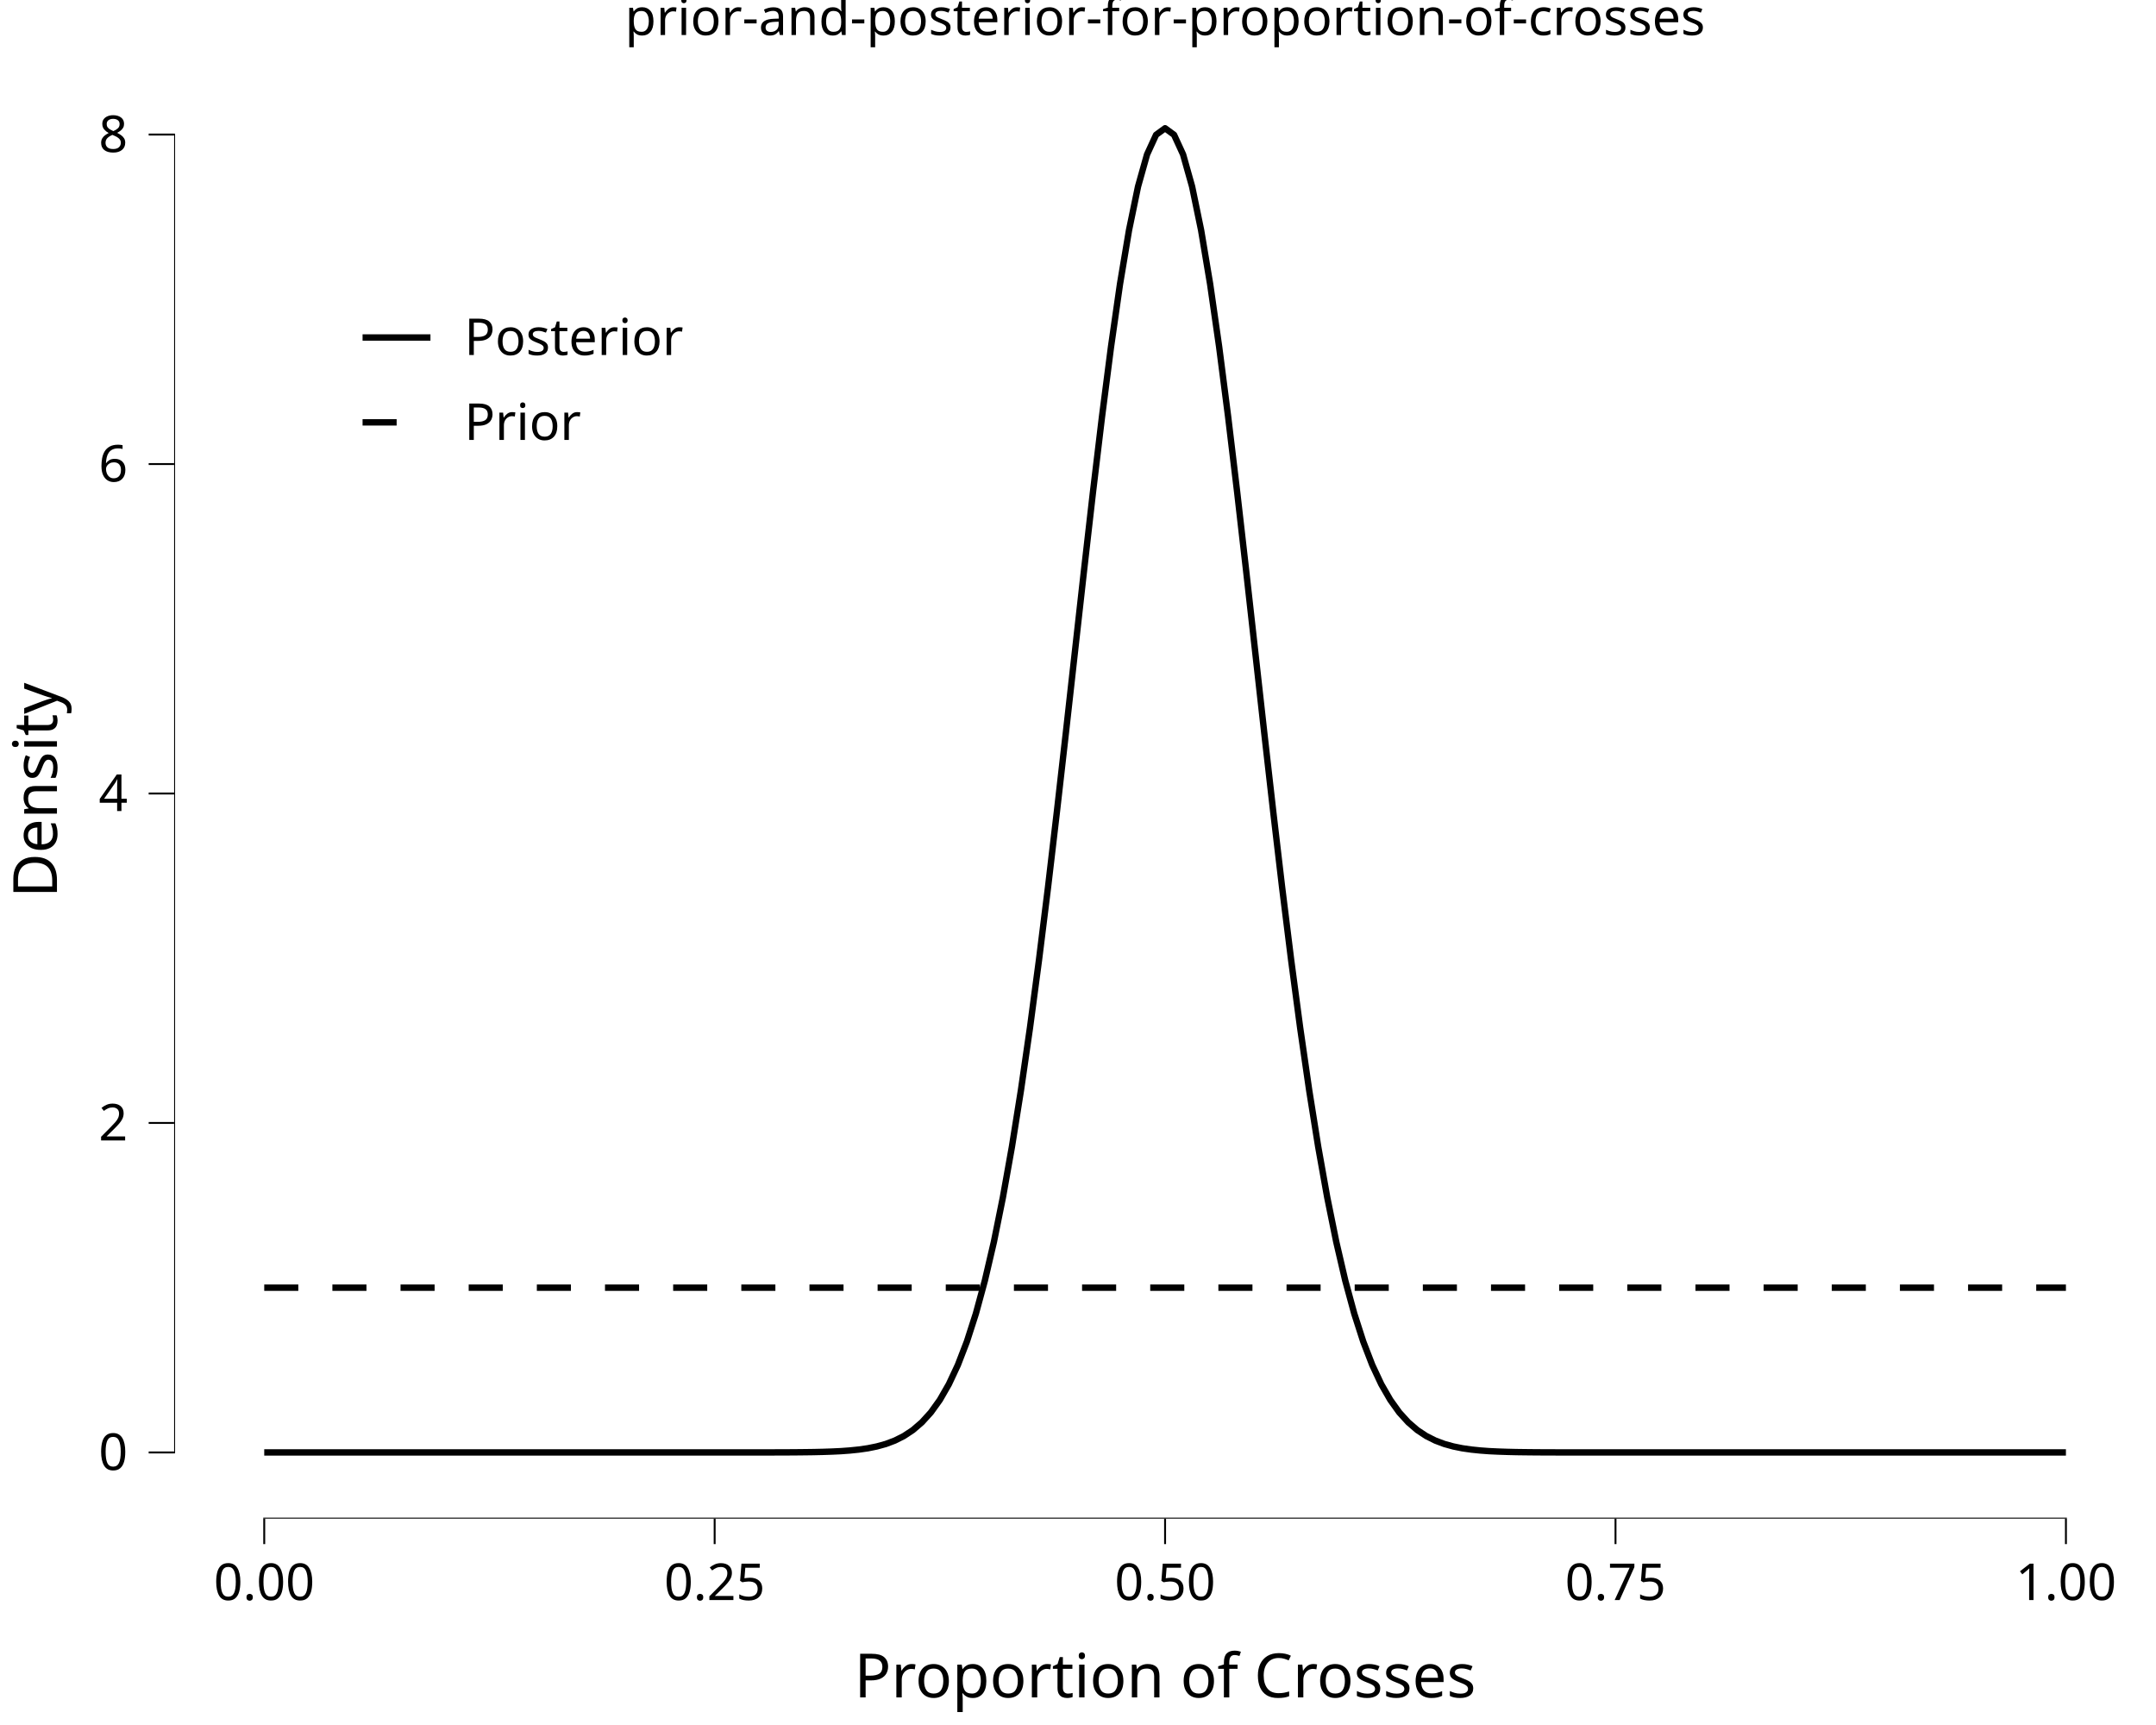
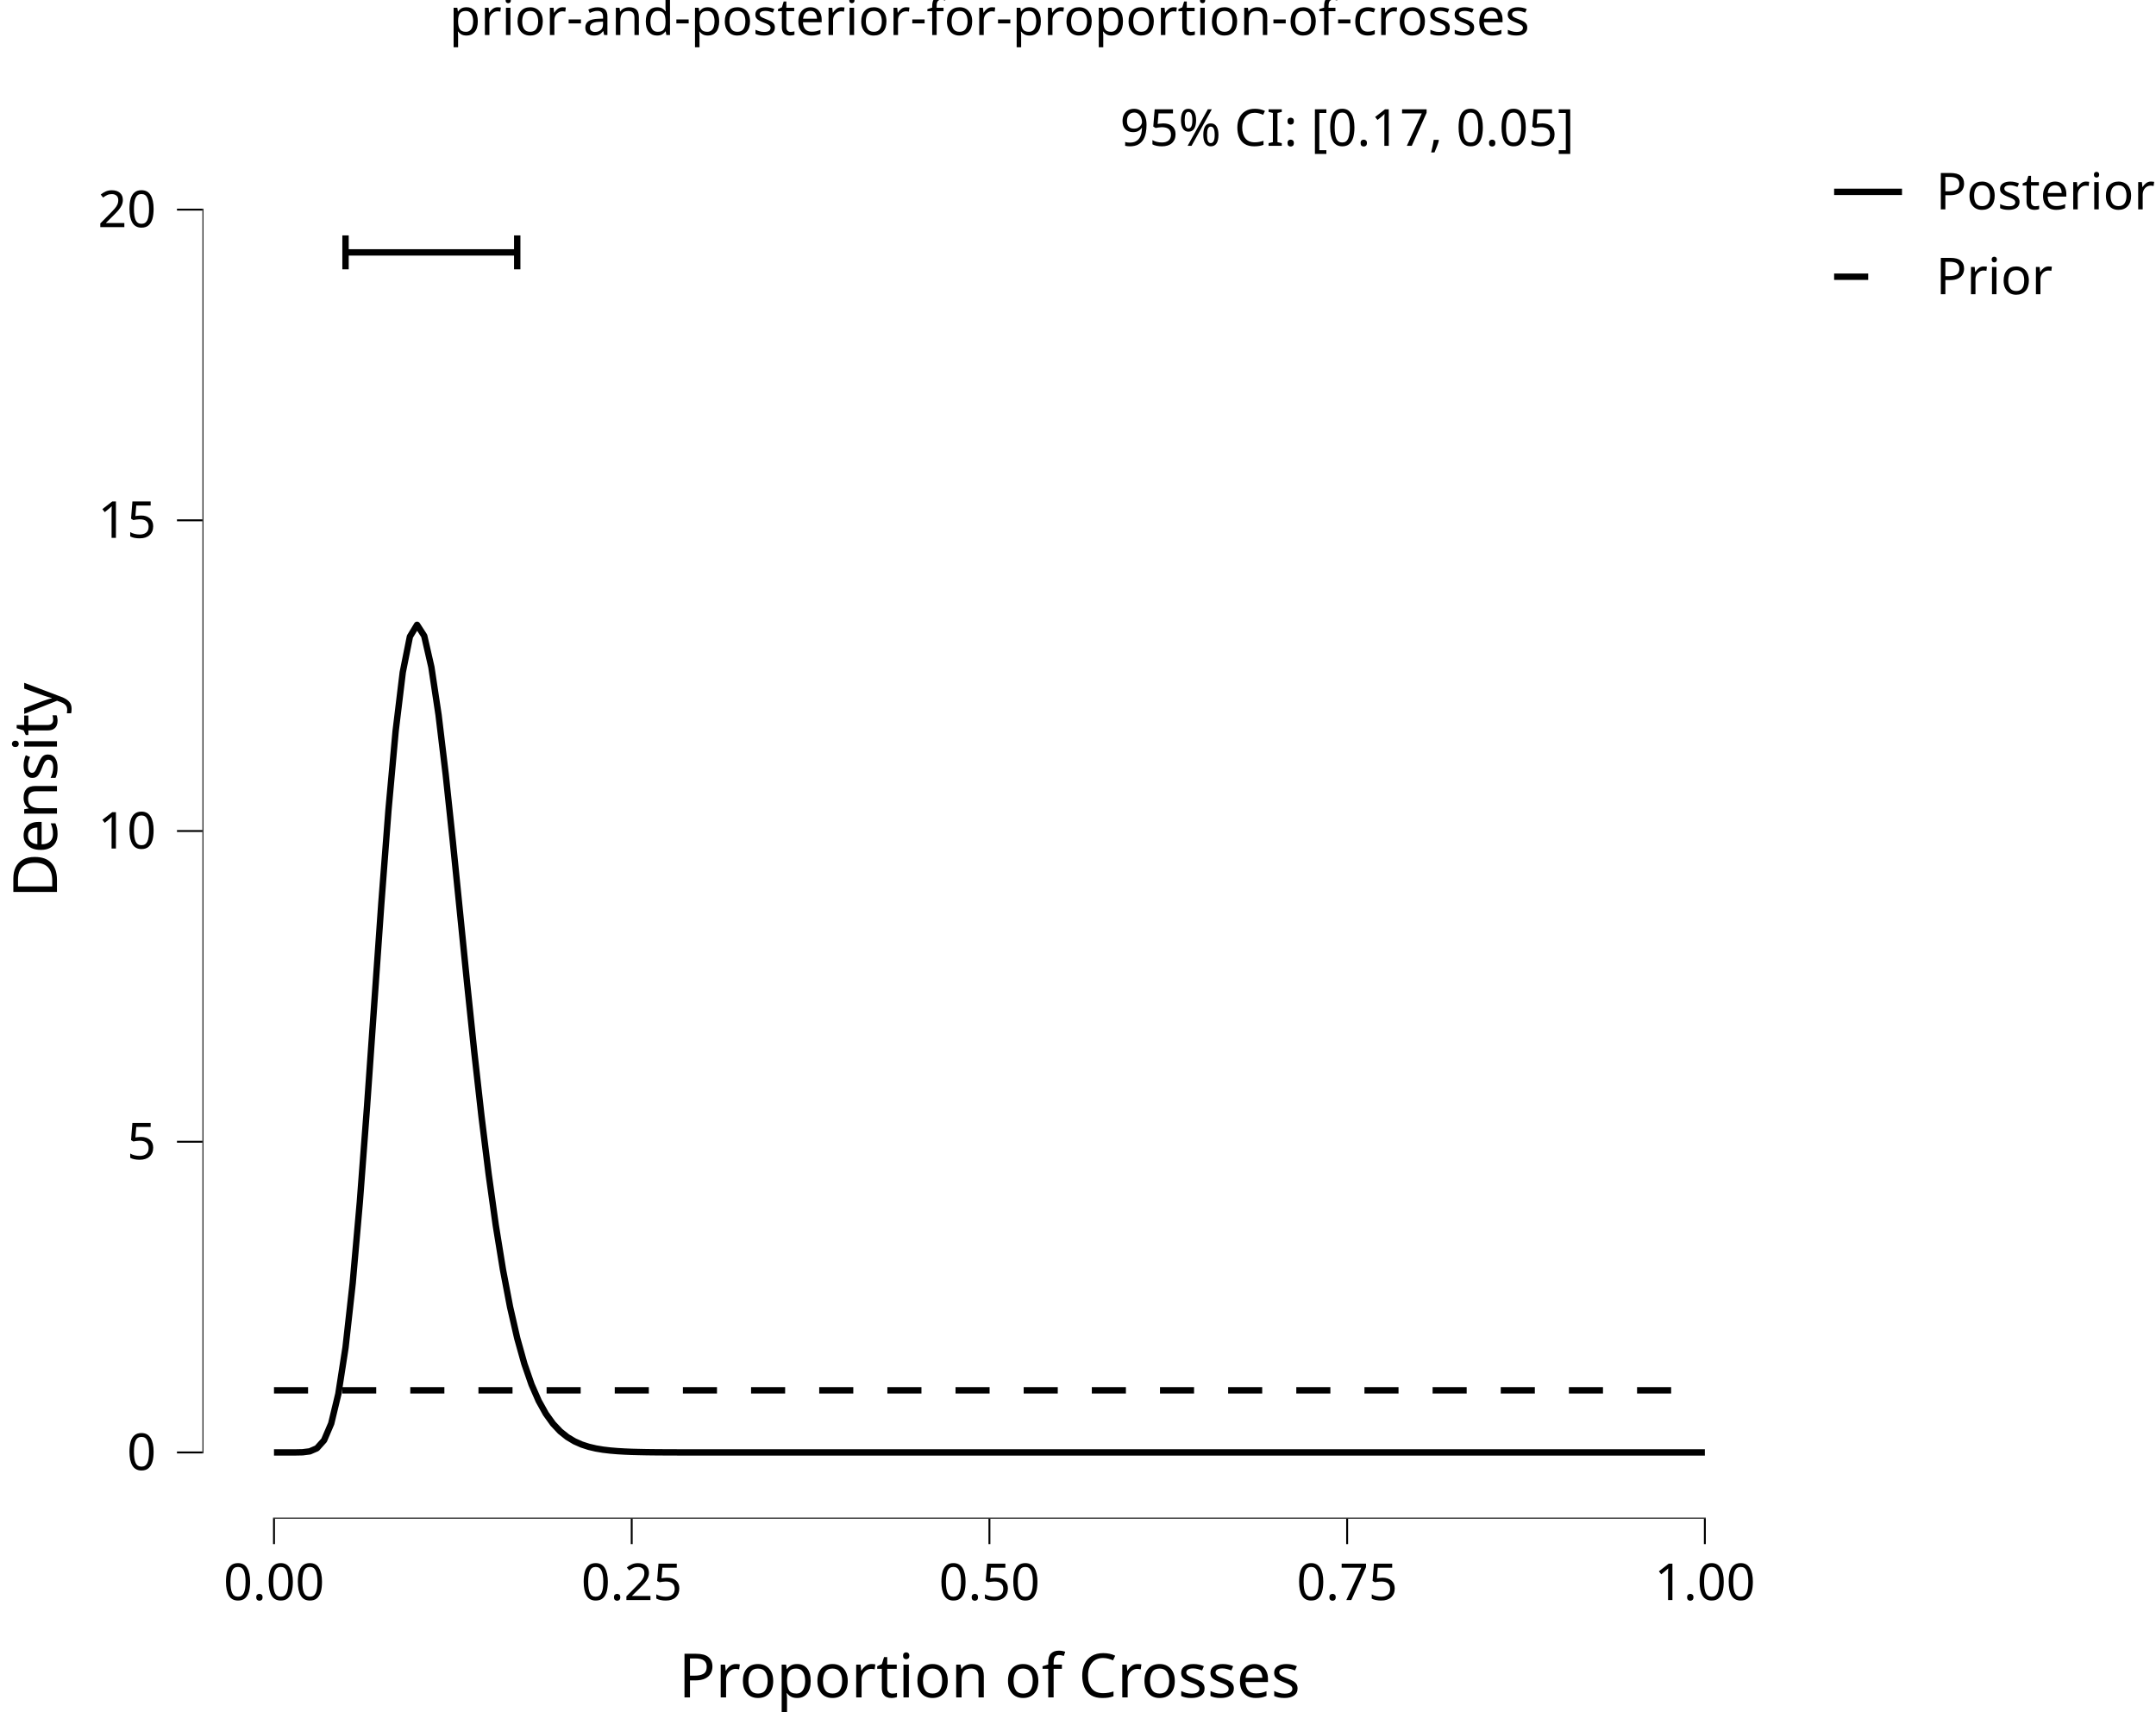
<svg xmlns="http://www.w3.org/2000/svg" class="svglite" data-engine-version="2.0" width="720.00pt" height="576.00pt" viewBox="0 0 720.00 576.00">
  <defs>
    <style type="text/css">
    .svglite line, .svglite polyline, .svglite polygon, .svglite path, .svglite rect, .svglite circle {
      fill: none;
      stroke: #000000;
      stroke-linecap: round;
      stroke-linejoin: round;
      stroke-miterlimit: 10.00;
    }
  </style>
  </defs>
  <rect width="100%" height="100%" style="stroke: none; fill: #FFFFFF;" />
  <defs>
    <clipPath id="cpMC4wMHw3MjAuMDB8MC4wMHw1NzYuMDA=">
      <rect x="0.00" y="0.00" width="720.00" height="576.00" />
    </clipPath>
  </defs>
  <g clip-path="url(#cpMC4wMHw3MjAuMDB8MC4wMHw1NzYuMDA=)">
    <rect x="0.00" y="0.00" width="720.00" height="576.00" style="stroke-width: 10.67; stroke: none;" />
  </g>
  <defs>
-     <clipPath id="cpNTguMTV8NzIwLjAwfDIwLjcxfDUwNy4wOQ==">
-       <rect x="58.15" y="20.71" width="661.85" height="486.39" />
+     <clipPath id="cpNjcuNjF8NTkzLjIzfDIwLjcxfDUwNy4wOQ==">
+       <rect x="67.61" y="20.71" width="525.63" height="486.39" />
    </clipPath>
  </defs>
-   <g clip-path="url(#cpNTguMTV8NzIwLjAwfDIwLjcxfDUwNy4wOQ==)">
-     <rect x="58.15" y="20.71" width="661.85" height="486.39" style="stroke-width: 10.67; stroke: none;" />
-     <polyline points="88.24,484.99 91.24,484.99 94.25,484.99 97.26,484.99 100.27,484.99 103.28,484.99 106.29,484.99 109.29,484.99 112.30,484.99 115.31,484.99 118.32,484.99 121.33,484.99 124.34,484.99 127.34,484.99 130.35,484.99 133.36,484.99 136.37,484.99 139.38,484.99 142.39,484.99 145.40,484.99 148.40,484.99 151.41,484.99 154.42,484.99 157.43,484.99 160.44,484.99 163.45,484.99 166.45,484.99 169.46,484.99 172.47,484.99 175.48,484.99 178.49,484.99 181.50,484.99 184.50,484.99 187.51,484.99 190.52,484.99 193.53,484.99 196.54,484.99 199.55,484.99 202.55,484.99 205.56,484.99 208.57,484.99 211.58,484.99 214.59,484.99 217.60,484.99 220.61,484.99 223.61,484.99 226.62,484.99 229.63,484.99 232.64,484.99 235.65,484.99 238.66,484.99 241.66,484.99 244.67,484.98 247.68,484.98 250.69,484.98 253.70,484.98 256.71,484.98 259.71,484.97 262.72,484.96 265.73,484.94 268.74,484.91 271.75,484.87 274.76,484.80 277.76,484.70 280.77,484.56 283.78,484.34 286.79,484.03 289.80,483.60 292.81,482.99 295.82,482.16 298.82,481.03 301.83,479.52 304.84,477.53 307.85,474.94 310.86,471.63 313.87,467.44 316.87,462.22 319.88,455.79 322.89,447.98 325.90,438.62 328.91,427.55 331.92,414.65 334.92,399.80 337.93,382.94 340.94,364.08 343.95,343.27 346.96,320.64 349.97,296.42 352.97,270.88 355.98,244.42 358.99,217.47 362.00,190.56 365.01,164.23 368.02,139.11 371.03,115.77 374.03,94.83 377.04,76.84 380.05,62.28 383.06,51.57 386.07,45.02 389.08,42.82 392.08,45.02 395.09,51.57 398.10,62.28 401.11,76.84 404.12,94.83 407.13,115.77 410.13,139.11 413.14,164.23 416.15,190.56 419.16,217.47 422.17,244.42 425.18,270.88 428.18,296.42 431.19,320.64 434.20,343.27 437.21,364.08 440.22,382.94 443.23,399.80 446.24,414.65 449.24,427.55 452.25,438.62 455.26,447.98 458.27,455.79 461.28,462.22 464.29,467.44 467.29,471.63 470.30,474.94 473.31,477.53 476.32,479.52 479.33,481.03 482.34,482.16 485.34,482.99 488.35,483.60 491.36,484.03 494.37,484.34 497.38,484.56 500.39,484.70 503.40,484.80 506.40,484.87 509.41,484.91 512.42,484.94 515.43,484.96 518.44,484.97 521.45,484.98 524.45,484.98 527.46,484.98 530.47,484.98 533.48,484.98 536.49,484.99 539.50,484.99 542.50,484.99 545.51,484.99 548.52,484.99 551.53,484.99 554.54,484.99 557.55,484.99 560.55,484.99 563.56,484.99 566.57,484.99 569.58,484.99 572.59,484.99 575.60,484.99 578.61,484.99 581.61,484.99 584.62,484.99 587.63,484.99 590.64,484.99 593.65,484.99 596.66,484.99 599.66,484.99 602.67,484.99 605.68,484.99 608.69,484.99 611.70,484.99 614.71,484.99 617.71,484.99 620.72,484.99 623.73,484.99 626.74,484.99 629.75,484.99 632.76,484.99 635.76,484.99 638.77,484.99 641.78,484.99 644.79,484.99 647.80,484.99 650.81,484.99 653.82,484.99 656.82,484.99 659.83,484.99 662.84,484.99 665.85,484.99 668.86,484.99 671.87,484.99 674.87,484.99 677.88,484.99 680.89,484.99 683.90,484.99 686.91,484.99 689.92,484.99 " style="stroke-width: 2.13; stroke-linecap: butt;" />
-     <polyline points="88.24,429.98 91.24,429.98 94.25,429.98 97.26,429.98 100.27,429.98 103.28,429.98 106.29,429.98 109.29,429.98 112.30,429.98 115.31,429.98 118.32,429.98 121.33,429.98 124.34,429.98 127.34,429.98 130.35,429.98 133.36,429.98 136.37,429.98 139.38,429.98 142.39,429.98 145.40,429.98 148.40,429.98 151.41,429.98 154.42,429.98 157.43,429.98 160.44,429.98 163.45,429.98 166.45,429.98 169.46,429.98 172.47,429.98 175.48,429.98 178.49,429.98 181.50,429.98 184.50,429.98 187.51,429.98 190.52,429.98 193.53,429.98 196.54,429.98 199.55,429.98 202.55,429.98 205.56,429.98 208.57,429.98 211.58,429.98 214.59,429.98 217.60,429.98 220.61,429.98 223.61,429.98 226.62,429.98 229.63,429.98 232.64,429.98 235.65,429.98 238.66,429.98 241.66,429.98 244.67,429.98 247.68,429.98 250.69,429.98 253.70,429.98 256.71,429.98 259.71,429.98 262.72,429.98 265.73,429.98 268.74,429.98 271.75,429.98 274.76,429.98 277.76,429.98 280.77,429.98 283.78,429.98 286.79,429.98 289.80,429.98 292.81,429.98 295.82,429.98 298.82,429.98 301.83,429.98 304.84,429.98 307.85,429.98 310.86,429.98 313.87,429.98 316.87,429.98 319.88,429.98 322.89,429.98 325.90,429.98 328.91,429.98 331.92,429.98 334.92,429.98 337.93,429.98 340.94,429.98 343.95,429.98 346.96,429.98 349.97,429.98 352.97,429.98 355.98,429.98 358.99,429.98 362.00,429.98 365.01,429.98 368.02,429.98 371.03,429.98 374.03,429.98 377.04,429.98 380.05,429.98 383.06,429.98 386.07,429.98 389.08,429.98 392.08,429.98 395.09,429.98 398.10,429.98 401.11,429.98 404.12,429.98 407.13,429.98 410.13,429.98 413.14,429.98 416.15,429.98 419.16,429.98 422.17,429.98 425.18,429.98 428.18,429.98 431.19,429.98 434.20,429.98 437.21,429.98 440.22,429.98 443.23,429.98 446.24,429.98 449.24,429.98 452.25,429.98 455.26,429.98 458.27,429.98 461.28,429.98 464.29,429.98 467.29,429.98 470.30,429.98 473.31,429.98 476.32,429.98 479.33,429.98 482.34,429.98 485.34,429.98 488.35,429.98 491.36,429.98 494.37,429.98 497.38,429.98 500.39,429.98 503.40,429.98 506.40,429.98 509.41,429.98 512.42,429.98 515.43,429.98 518.44,429.98 521.45,429.98 524.45,429.98 527.46,429.98 530.47,429.98 533.48,429.98 536.49,429.98 539.50,429.98 542.50,429.98 545.51,429.98 548.52,429.98 551.53,429.98 554.54,429.98 557.55,429.98 560.55,429.98 563.56,429.98 566.57,429.98 569.58,429.98 572.59,429.98 575.60,429.98 578.61,429.98 581.61,429.98 584.62,429.98 587.63,429.98 590.64,429.98 593.65,429.98 596.66,429.98 599.66,429.98 602.67,429.98 605.68,429.98 608.69,429.98 611.70,429.98 614.71,429.98 617.71,429.98 620.72,429.98 623.73,429.98 626.74,429.98 629.75,429.98 632.76,429.98 635.76,429.98 638.77,429.98 641.78,429.98 644.79,429.98 647.80,429.98 650.81,429.98 653.82,429.98 656.82,429.98 659.83,429.98 662.84,429.98 665.85,429.98 668.86,429.98 671.87,429.98 674.87,429.98 677.88,429.98 680.89,429.98 683.90,429.98 686.91,429.98 689.92,429.98 " style="stroke-width: 2.13; stroke-dasharray: 11.38,11.38; stroke-linecap: butt;" />
-     <line x1="87.92" y1="507.09" x2="690.23" y2="507.09" style="stroke-width: 0.64; stroke-linecap: butt;" />
-     <line x1="58.15" y1="485.30" x2="58.15" y2="44.62" style="stroke-width: 0.64; stroke-linecap: butt;" />
-     <rect x="58.15" y="20.71" width="661.85" height="486.39" style="stroke-width: 0.00; stroke: none;" />
+   <g clip-path="url(#cpNjcuNjF8NTkzLjIzfDIwLjcxfDUwNy4wOQ==)">
+     <rect x="67.61" y="20.71" width="525.63" height="486.39" style="stroke-width: 10.67; stroke: none;" />
+     <polyline points="91.50,484.99 93.89,484.99 96.28,484.99 98.67,484.98 101.06,484.93 103.45,484.63 105.83,483.60 108.22,480.93 110.61,475.33 113.00,465.39 115.39,449.95 117.78,428.47 120.17,401.30 122.56,369.69 124.95,335.68 127.34,301.75 129.73,270.48 132.12,244.14 134.50,224.49 136.89,212.56 139.28,208.63 141.67,212.33 144.06,222.76 146.45,238.66 148.84,258.58 151.23,281.06 153.62,304.76 156.01,328.52 158.40,351.39 160.79,372.71 163.18,392.03 165.56,409.12 167.95,423.89 170.34,436.43 172.73,446.86 175.12,455.41 177.51,462.31 179.90,467.78 182.29,472.08 184.68,475.40 187.07,477.94 189.46,479.85 191.85,481.28 194.24,482.34 196.62,483.11 199.01,483.67 201.40,484.07 203.79,484.35 206.18,484.55 208.57,484.69 210.96,484.79 213.35,484.85 215.74,484.90 218.13,484.93 220.52,484.95 222.91,484.96 225.29,484.97 227.68,484.98 230.07,484.98 232.46,484.98 234.85,484.98 237.24,484.98 239.63,484.98 242.02,484.98 244.41,484.99 246.80,484.99 249.19,484.99 251.58,484.99 253.97,484.99 256.35,484.99 258.74,484.99 261.13,484.99 263.52,484.99 265.91,484.99 268.30,484.99 270.69,484.99 273.08,484.99 275.47,484.99 277.86,484.99 280.25,484.99 282.64,484.99 285.03,484.99 287.41,484.99 289.80,484.99 292.19,484.99 294.58,484.99 296.97,484.99 299.36,484.99 301.75,484.99 304.14,484.99 306.53,484.99 308.92,484.99 311.31,484.99 313.70,484.99 316.08,484.99 318.47,484.99 320.86,484.99 323.25,484.99 325.64,484.99 328.03,484.99 330.42,484.99 332.81,484.99 335.20,484.99 337.59,484.99 339.98,484.99 342.37,484.99 344.76,484.99 347.14,484.99 349.53,484.99 351.92,484.99 354.31,484.99 356.70,484.99 359.09,484.99 361.48,484.99 363.87,484.99 366.26,484.99 368.65,484.99 371.04,484.99 373.43,484.99 375.82,484.99 378.20,484.99 380.59,484.99 382.98,484.99 385.37,484.99 387.76,484.99 390.15,484.99 392.54,484.99 394.93,484.99 397.32,484.99 399.71,484.99 402.10,484.99 404.49,484.99 406.87,484.99 409.26,484.99 411.65,484.99 414.04,484.99 416.43,484.99 418.82,484.99 421.21,484.99 423.60,484.99 425.99,484.99 428.38,484.99 430.77,484.99 433.16,484.99 435.55,484.99 437.93,484.99 440.32,484.99 442.71,484.99 445.10,484.99 447.49,484.99 449.88,484.99 452.27,484.99 454.66,484.99 457.05,484.99 459.44,484.99 461.83,484.99 464.22,484.99 466.61,484.99 468.99,484.99 471.38,484.99 473.77,484.99 476.16,484.99 478.55,484.99 480.94,484.99 483.33,484.99 485.72,484.99 488.11,484.99 490.50,484.99 492.89,484.99 495.28,484.99 497.67,484.99 500.05,484.99 502.44,484.99 504.83,484.99 507.22,484.99 509.61,484.99 512.00,484.99 514.39,484.99 516.78,484.99 519.17,484.99 521.56,484.99 523.95,484.99 526.34,484.99 528.72,484.99 531.11,484.99 533.50,484.99 535.89,484.99 538.28,484.99 540.67,484.99 543.06,484.99 545.45,484.99 547.84,484.99 550.23,484.99 552.62,484.99 555.01,484.99 557.40,484.99 559.78,484.99 562.17,484.99 564.56,484.99 566.95,484.99 569.34,484.99 " style="stroke-width: 2.13; stroke-linecap: butt;" />
+     <polyline points="91.50,464.24 93.89,464.24 96.28,464.24 98.67,464.24 101.06,464.24 103.45,464.24 105.83,464.24 108.22,464.24 110.61,464.24 113.00,464.24 115.39,464.24 117.78,464.24 120.17,464.24 122.56,464.24 124.95,464.24 127.34,464.24 129.73,464.24 132.12,464.24 134.50,464.24 136.89,464.24 139.28,464.24 141.67,464.24 144.06,464.24 146.45,464.24 148.84,464.24 151.23,464.24 153.62,464.24 156.01,464.24 158.40,464.24 160.79,464.24 163.18,464.24 165.56,464.24 167.95,464.24 170.34,464.24 172.73,464.24 175.12,464.24 177.51,464.24 179.90,464.24 182.29,464.24 184.68,464.24 187.07,464.24 189.46,464.24 191.85,464.24 194.24,464.24 196.62,464.24 199.01,464.24 201.40,464.24 203.79,464.24 206.18,464.24 208.57,464.24 210.96,464.24 213.35,464.24 215.74,464.24 218.13,464.24 220.52,464.24 222.91,464.24 225.29,464.24 227.68,464.24 230.07,464.24 232.46,464.24 234.85,464.24 237.24,464.24 239.63,464.24 242.02,464.24 244.41,464.24 246.80,464.24 249.19,464.24 251.58,464.24 253.97,464.24 256.35,464.24 258.74,464.24 261.13,464.24 263.52,464.24 265.91,464.24 268.30,464.24 270.69,464.24 273.08,464.24 275.47,464.24 277.86,464.24 280.25,464.24 282.64,464.24 285.03,464.24 287.41,464.24 289.80,464.24 292.19,464.24 294.58,464.24 296.97,464.24 299.36,464.24 301.75,464.24 304.14,464.24 306.53,464.24 308.92,464.24 311.31,464.24 313.70,464.24 316.08,464.24 318.47,464.24 320.86,464.24 323.25,464.24 325.64,464.24 328.03,464.24 330.42,464.24 332.81,464.24 335.20,464.24 337.59,464.24 339.98,464.24 342.37,464.24 344.76,464.24 347.14,464.24 349.53,464.24 351.92,464.24 354.31,464.24 356.70,464.24 359.09,464.24 361.48,464.24 363.87,464.24 366.26,464.24 368.65,464.24 371.04,464.24 373.43,464.24 375.82,464.24 378.20,464.24 380.59,464.24 382.98,464.24 385.37,464.24 387.76,464.24 390.15,464.24 392.54,464.24 394.93,464.24 397.32,464.24 399.71,464.24 402.10,464.24 404.49,464.24 406.87,464.24 409.26,464.24 411.65,464.24 414.04,464.24 416.43,464.24 418.82,464.24 421.21,464.24 423.60,464.24 425.99,464.24 428.38,464.24 430.77,464.24 433.16,464.24 435.55,464.24 437.93,464.24 440.32,464.24 442.71,464.24 445.10,464.24 447.49,464.24 449.88,464.24 452.27,464.24 454.66,464.24 457.05,464.24 459.44,464.24 461.83,464.24 464.22,464.24 466.61,464.24 468.99,464.24 471.38,464.24 473.77,464.24 476.16,464.24 478.55,464.24 480.94,464.24 483.33,464.24 485.72,464.24 488.11,464.24 490.50,464.24 492.89,464.24 495.28,464.24 497.67,464.24 500.05,464.24 502.44,464.24 504.83,464.24 507.22,464.24 509.61,464.24 512.00,464.24 514.39,464.24 516.78,464.24 519.17,464.24 521.56,464.24 523.95,464.24 526.34,464.24 528.72,464.24 531.11,464.24 533.50,464.24 535.89,464.24 538.28,464.24 540.67,464.24 543.06,464.24 545.45,464.24 547.84,464.24 550.23,464.24 552.62,464.24 555.01,464.24 557.40,464.24 559.78,464.24 562.17,464.24 564.56,464.24 566.95,464.24 569.34,464.24 " style="stroke-width: 2.13; stroke-dasharray: 11.38,11.38; stroke-linecap: butt;" />
+     <line x1="91.18" y1="507.09" x2="569.66" y2="507.09" style="stroke-width: 0.64; stroke-linecap: butt;" />
+     <line x1="67.61" y1="485.30" x2="67.61" y2="69.67" style="stroke-width: 0.64; stroke-linecap: butt;" />
+     <text x="449.88" y="48.69" text-anchor="middle" style="font-size: 17.07px; font-family: sans;" textLength="150.90px" lengthAdjust="spacingAndGlyphs">95% CI: [0.17, 0.05]</text>
+     <line x1="172.73" y1="84.27" x2="115.39" y2="84.27" style="stroke-width: 2.13; stroke-linecap: butt;" />
+     <polyline points="172.73,89.94 172.73,84.27 172.73,78.60 " style="stroke-width: 2.13; stroke-linecap: butt;" />
+     <polyline points="115.39,78.60 115.39,84.27 115.39,89.94 " style="stroke-width: 2.13; stroke-linecap: butt;" />
+     <rect x="67.61" y="20.71" width="525.63" height="486.39" style="stroke-width: 0.00; stroke: none;" />
  </g>
  <g clip-path="url(#cpMC4wMHw3MjAuMDB8MC4wMHw1NzYuMDA=)">
-     <polyline points="58.15,507.09 58.15,20.71 " style="stroke-width: 0.00; stroke: none; stroke-linecap: butt;" />
-     <text x="42.67" y="490.84" text-anchor="end" style="font-size: 17.00px; font-family: sans;" textLength="9.46px" lengthAdjust="spacingAndGlyphs">0</text>
-     <text x="42.67" y="380.82" text-anchor="end" style="font-size: 17.00px; font-family: sans;" textLength="9.46px" lengthAdjust="spacingAndGlyphs">2</text>
-     <text x="42.67" y="270.81" text-anchor="end" style="font-size: 17.00px; font-family: sans;" textLength="9.46px" lengthAdjust="spacingAndGlyphs">4</text>
-     <text x="42.67" y="160.80" text-anchor="end" style="font-size: 17.00px; font-family: sans;" textLength="9.46px" lengthAdjust="spacingAndGlyphs">6</text>
-     <text x="42.67" y="50.78" text-anchor="end" style="font-size: 17.00px; font-family: sans;" textLength="9.46px" lengthAdjust="spacingAndGlyphs">8</text>
-     <polyline points="49.65,484.99 58.15,484.99 " style="stroke-width: 0.64; stroke-linecap: butt;" />
-     <polyline points="49.65,374.97 58.15,374.97 " style="stroke-width: 0.64; stroke-linecap: butt;" />
-     <polyline points="49.65,264.96 58.15,264.96 " style="stroke-width: 0.64; stroke-linecap: butt;" />
-     <polyline points="49.65,154.95 58.15,154.95 " style="stroke-width: 0.64; stroke-linecap: butt;" />
-     <polyline points="49.65,44.93 58.15,44.93 " style="stroke-width: 0.64; stroke-linecap: butt;" />
-     <polyline points="58.15,507.09 720.00,507.09 " style="stroke-width: 0.00; stroke: none; stroke-linecap: butt;" />
-     <polyline points="88.24,515.60 88.24,507.09 " style="stroke-width: 0.64; stroke-linecap: butt;" />
-     <polyline points="238.66,515.60 238.66,507.09 " style="stroke-width: 0.64; stroke-linecap: butt;" />
-     <polyline points="389.08,515.60 389.08,507.09 " style="stroke-width: 0.64; stroke-linecap: butt;" />
-     <polyline points="539.50,515.60 539.50,507.09 " style="stroke-width: 0.64; stroke-linecap: butt;" />
-     <polyline points="689.92,515.60 689.92,507.09 " style="stroke-width: 0.64; stroke-linecap: butt;" />
-     <text x="88.24" y="534.27" text-anchor="middle" style="font-size: 17.00px; font-family: sans;" textLength="33.09px" lengthAdjust="spacingAndGlyphs">0.00</text>
-     <text x="238.66" y="534.27" text-anchor="middle" style="font-size: 17.00px; font-family: sans;" textLength="33.09px" lengthAdjust="spacingAndGlyphs">0.25</text>
-     <text x="389.08" y="534.27" text-anchor="middle" style="font-size: 17.00px; font-family: sans;" textLength="33.09px" lengthAdjust="spacingAndGlyphs">0.50</text>
-     <text x="539.50" y="534.27" text-anchor="middle" style="font-size: 17.00px; font-family: sans;" textLength="33.09px" lengthAdjust="spacingAndGlyphs">0.75</text>
-     <text x="689.92" y="534.27" text-anchor="middle" style="font-size: 17.00px; font-family: sans;" textLength="33.09px" lengthAdjust="spacingAndGlyphs">1.00</text>
-     <text x="389.08" y="566.78" text-anchor="middle" style="font-size: 20.40px; font-family: sans;" textLength="197.32px" lengthAdjust="spacingAndGlyphs">Proportion of Crosses</text>
+     <polyline points="67.61,507.09 67.61,20.71 " style="stroke-width: 0.00; stroke: none; stroke-linecap: butt;" />
+     <text x="52.13" y="490.84" text-anchor="end" style="font-size: 17.00px; font-family: sans;" textLength="9.46px" lengthAdjust="spacingAndGlyphs">0</text>
+     <text x="52.13" y="387.09" text-anchor="end" style="font-size: 17.00px; font-family: sans;" textLength="9.46px" lengthAdjust="spacingAndGlyphs">5</text>
+     <text x="52.13" y="283.34" text-anchor="end" style="font-size: 17.00px; font-family: sans;" textLength="18.91px" lengthAdjust="spacingAndGlyphs">10</text>
+     <text x="52.13" y="179.59" text-anchor="end" style="font-size: 17.00px; font-family: sans;" textLength="18.91px" lengthAdjust="spacingAndGlyphs">15</text>
+     <text x="52.13" y="75.84" text-anchor="end" style="font-size: 17.00px; font-family: sans;" textLength="18.91px" lengthAdjust="spacingAndGlyphs">20</text>
+     <polyline points="59.10,484.99 67.61,484.99 " style="stroke-width: 0.64; stroke-linecap: butt;" />
+     <polyline points="59.10,381.24 67.61,381.24 " style="stroke-width: 0.64; stroke-linecap: butt;" />
+     <polyline points="59.10,277.49 67.61,277.49 " style="stroke-width: 0.64; stroke-linecap: butt;" />
+     <polyline points="59.10,173.74 67.61,173.74 " style="stroke-width: 0.64; stroke-linecap: butt;" />
+     <polyline points="59.10,69.99 67.61,69.99 " style="stroke-width: 0.64; stroke-linecap: butt;" />
+     <polyline points="67.61,507.09 593.23,507.09 " style="stroke-width: 0.00; stroke: none; stroke-linecap: butt;" />
+     <polyline points="91.50,515.60 91.50,507.09 " style="stroke-width: 0.64; stroke-linecap: butt;" />
+     <polyline points="210.96,515.60 210.96,507.09 " style="stroke-width: 0.64; stroke-linecap: butt;" />
+     <polyline points="330.42,515.60 330.42,507.09 " style="stroke-width: 0.64; stroke-linecap: butt;" />
+     <polyline points="449.88,515.60 449.88,507.09 " style="stroke-width: 0.64; stroke-linecap: butt;" />
+     <polyline points="569.34,515.60 569.34,507.09 " style="stroke-width: 0.64; stroke-linecap: butt;" />
+     <text x="91.50" y="534.27" text-anchor="middle" style="font-size: 17.00px; font-family: sans;" textLength="33.09px" lengthAdjust="spacingAndGlyphs">0.00</text>
+     <text x="210.96" y="534.27" text-anchor="middle" style="font-size: 17.00px; font-family: sans;" textLength="33.09px" lengthAdjust="spacingAndGlyphs">0.25</text>
+     <text x="330.42" y="534.27" text-anchor="middle" style="font-size: 17.00px; font-family: sans;" textLength="33.09px" lengthAdjust="spacingAndGlyphs">0.50</text>
+     <text x="449.88" y="534.27" text-anchor="middle" style="font-size: 17.00px; font-family: sans;" textLength="33.09px" lengthAdjust="spacingAndGlyphs">0.75</text>
+     <text x="569.34" y="534.27" text-anchor="middle" style="font-size: 17.00px; font-family: sans;" textLength="33.09px" lengthAdjust="spacingAndGlyphs">1.00</text>
+     <text x="330.42" y="566.78" text-anchor="middle" style="font-size: 20.40px; font-family: sans;" textLength="197.32px" lengthAdjust="spacingAndGlyphs">Proportion of Crosses</text>
    <text transform="translate(19.02,263.90) rotate(-90)" text-anchor="middle" style="font-size: 20.40px; font-family: sans;" textLength="68.04px" lengthAdjust="spacingAndGlyphs">Density</text>
-     <rect x="112.76" y="69.35" width="115.81" height="91.35" style="stroke-width: 0.75; stroke: none;" />
-     <rect x="112.76" y="69.35" width="115.81" height="91.35" style="stroke-width: 10.67; stroke: none;" />
-     <rect x="118.24" y="98.52" width="28.35" height="28.35" style="stroke-width: 10.67; stroke: none;" />
-     <line x1="121.08" y1="112.70" x2="143.75" y2="112.70" style="stroke-width: 2.13; stroke-linecap: butt;" />
-     <rect x="118.24" y="126.87" width="28.35" height="28.35" style="stroke-width: 10.67; stroke: none;" />
-     <line x1="121.08" y1="141.04" x2="143.75" y2="141.04" style="stroke-width: 2.13; stroke-dasharray: 11.38,11.38; stroke-linecap: butt;" />
-     <text x="155.06" y="118.55" style="font-size: 17.00px; font-family: sans;" textLength="68.03px" lengthAdjust="spacingAndGlyphs">Posterior</text>
-     <text x="155.06" y="146.89" style="font-size: 17.00px; font-family: sans;" textLength="35.89px" lengthAdjust="spacingAndGlyphs">Prior</text>
-     <text x="389.08" y="11.70" text-anchor="middle" style="font-size: 17.00px; font-family: sans;" textLength="331.65px" lengthAdjust="spacingAndGlyphs">prior-and-posterior-for-proportion-of-crosses</text>
+     <rect x="604.19" y="20.71" width="115.81" height="91.35" style="stroke-width: 0.75; stroke: none;" />
+     <rect x="604.19" y="20.71" width="115.81" height="91.35" style="stroke-width: 10.67; stroke: none;" />
+     <rect x="609.67" y="49.88" width="28.35" height="28.35" style="stroke-width: 10.67; stroke: none;" />
+     <line x1="612.51" y1="64.06" x2="635.18" y2="64.06" style="stroke-width: 2.13; stroke-linecap: butt;" />
+     <rect x="609.67" y="78.23" width="28.35" height="28.35" style="stroke-width: 10.67; stroke: none;" />
+     <line x1="612.51" y1="92.40" x2="635.18" y2="92.40" style="stroke-width: 2.13; stroke-dasharray: 11.38,11.38; stroke-linecap: butt;" />
+     <text x="646.49" y="69.91" style="font-size: 17.00px; font-family: sans;" textLength="68.03px" lengthAdjust="spacingAndGlyphs">Posterior</text>
+     <text x="646.49" y="98.25" style="font-size: 17.00px; font-family: sans;" textLength="35.89px" lengthAdjust="spacingAndGlyphs">Prior</text>
+     <text x="330.42" y="11.70" text-anchor="middle" style="font-size: 17.00px; font-family: sans;" textLength="331.65px" lengthAdjust="spacingAndGlyphs">prior-and-posterior-for-proportion-of-crosses</text>
  </g>
</svg>
